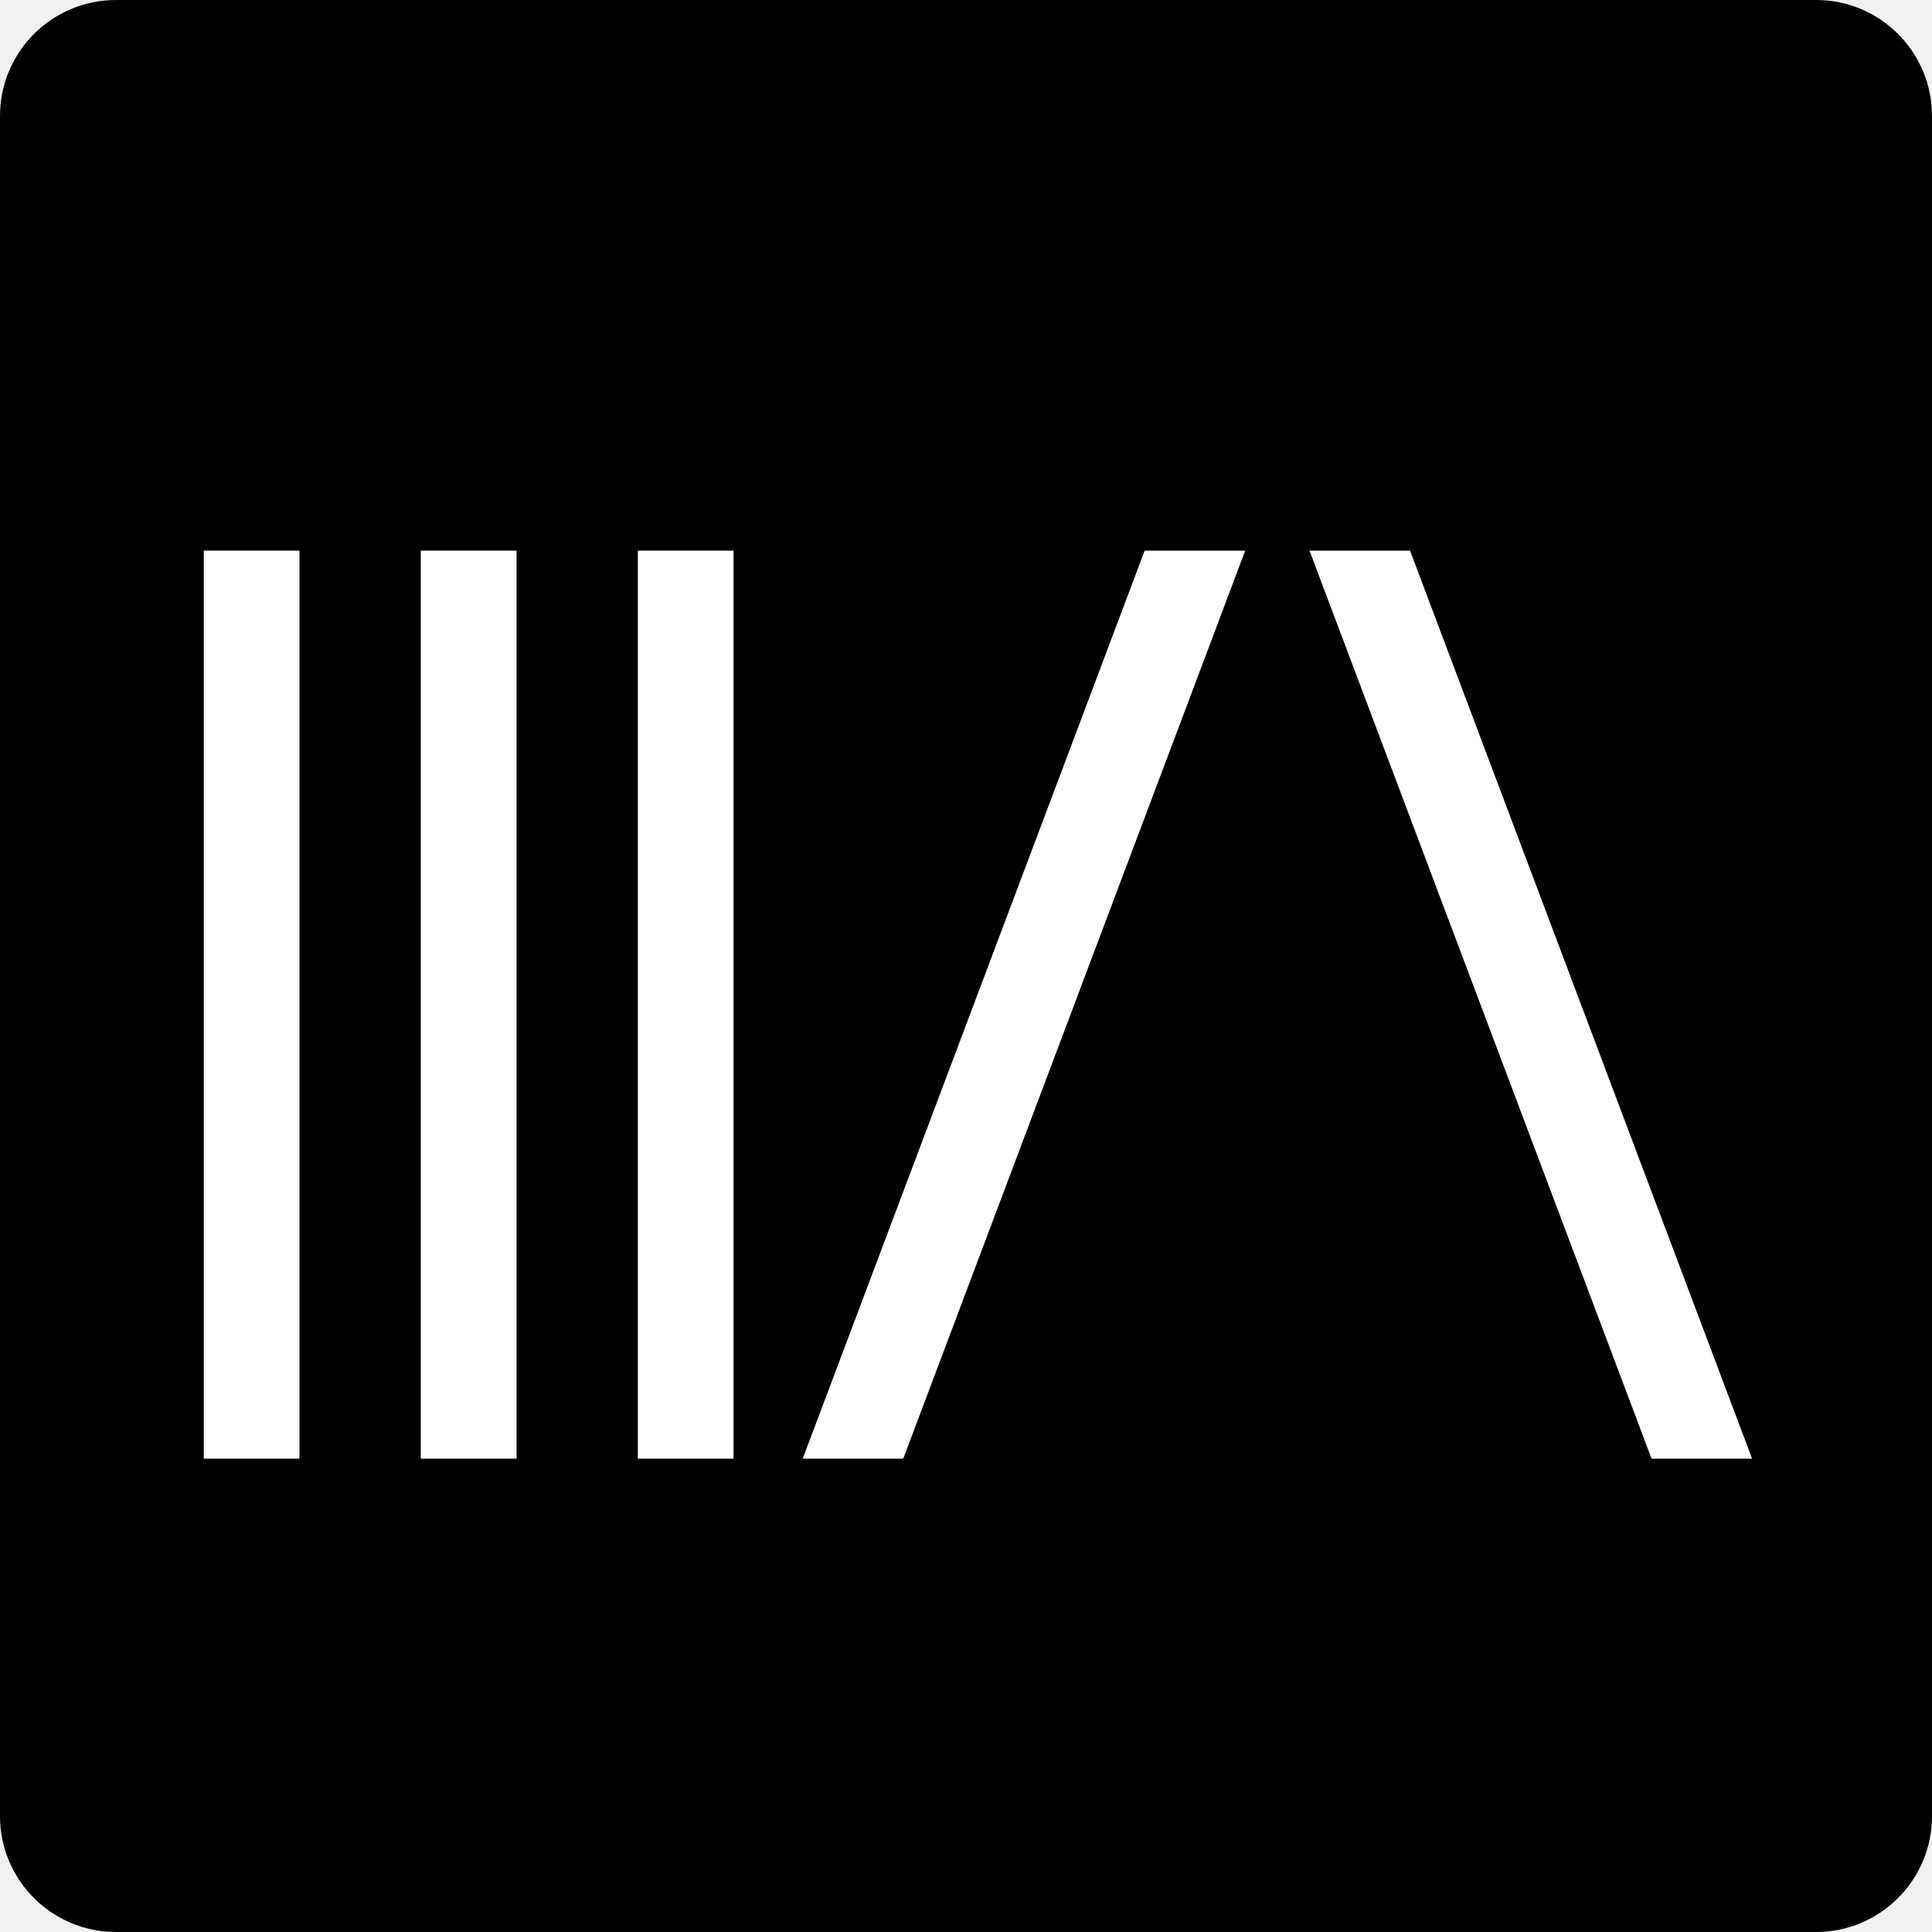
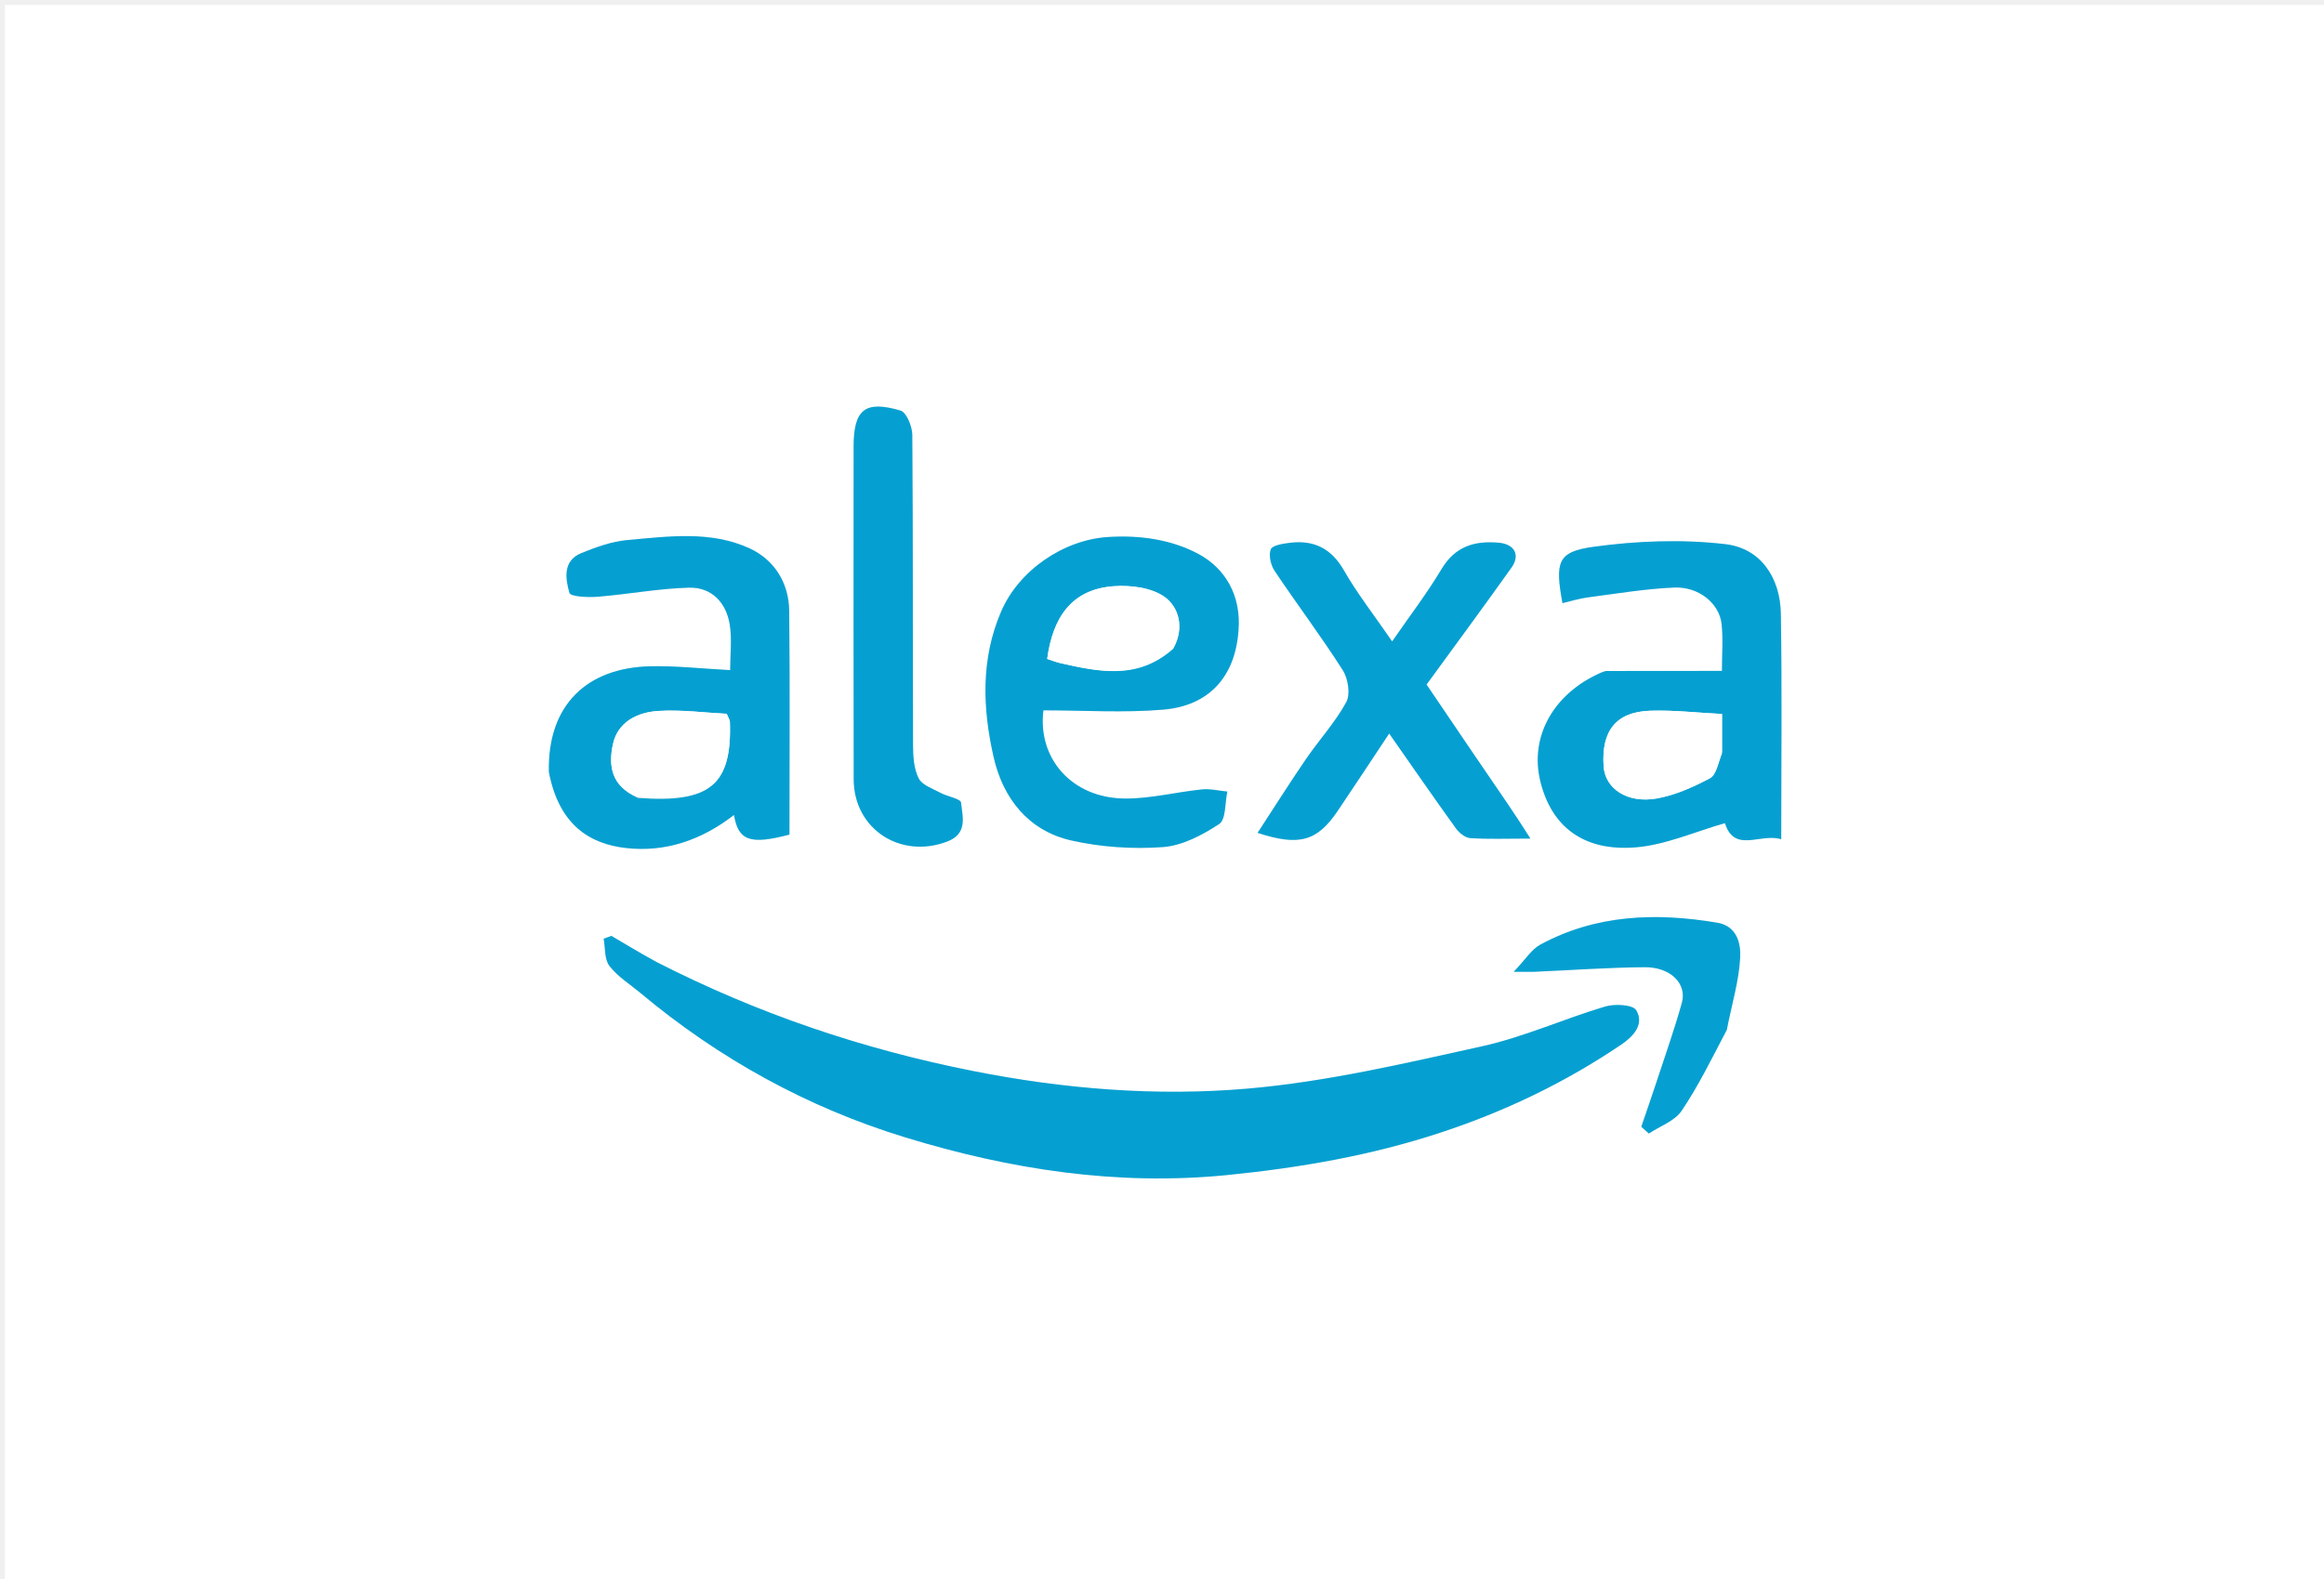
- <svg xmlns="http://www.w3.org/2000/svg" viewBox="0 0 25 25" version="1.1">
-   <g id="surface1">
-     <path style=" stroke:none;fill-rule:nonzero;fill:rgb(0%,0%,0%);fill-opacity:1;" d="M 1.5 0 L 23.5 0 C 24.328 0 25 0.672 25 1.5 L 25 23.5 C 25 24.328 24.328 25 23.5 25 L 1.5 25 C 0.672 25 0 24.328 0 23.5 L 0 1.5 C 0 0.672 0.672 0 1.5 0 Z M 1.5 0 " />
-     <path style=" stroke:none;fill-rule:nonzero;fill:rgb(100%,100%,100%);fill-opacity:1;" d="M 10.387 18.875 L 14.812 7.125 L 16.113 7.125 L 11.688 18.875 Z M 10.387 18.875 " />
-     <path style=" stroke:none;fill-rule:nonzero;fill:rgb(100%,100%,100%);fill-opacity:1;" d="M 21.371 18.875 L 16.945 7.125 L 18.246 7.125 L 22.672 18.875 Z M 21.371 18.875 " />
-     <path style=" stroke:none;fill-rule:nonzero;fill:rgb(100%,100%,100%);fill-opacity:1;" d="M 2.637 18.875 L 2.637 7.125 L 3.875 7.125 L 3.875 18.875 Z M 2.637 18.875 " />
-     <path style=" stroke:none;fill-rule:nonzero;fill:rgb(100%,100%,100%);fill-opacity:1;" d="M 5.445 18.875 L 5.445 7.125 L 6.684 7.125 L 6.684 18.875 Z M 5.445 18.875 " />
-     <path style=" stroke:none;fill-rule:nonzero;fill:rgb(100%,100%,100%);fill-opacity:1;" d="M 8.254 18.875 L 8.254 7.125 L 9.492 7.125 L 9.492 18.875 Z M 8.254 18.875 " />
-   </g>
+ <svg xmlns="http://www.w3.org/2000/svg" version="1.1" id="Layer_1" x="0px" y="0px" width="100%" viewBox="0 0 471 320" enable-background="new 0 0 471 320" xml:space="preserve">
+   <path fill="#FFFFFF" opacity="1" stroke="none" d=" M252,321  C168,321 84.5,321 1,321  C1,214.333 1,107.667 1,1  C158,1 315,1 472,1  C472,107.667 472,214.333 472,321  C398.833,321 325.667,321 252,321 M132.674,194.936  C129.751,193.196 126.827,191.456 123.904,189.716  C123.382,189.91 122.861,190.104 122.34,190.298  C122.687,192.168 122.475,194.468 123.508,195.81  C125.17,197.97 127.65,199.501 129.79,201.291  C145.735,214.63 163.722,224.533 183.479,230.574  C204.684,237.057 226.383,240.449 248.857,238.19  C263.558,236.712 277.87,234.229 291.89,229.621  C304.965,225.324 317.22,219.451 328.6,211.743  C331.053,210.082 333.297,207.635 331.611,204.794  C330.934,203.653 327.271,203.458 325.326,204.037  C316.938,206.537 308.848,210.226 300.345,212.106  C284.631,215.58 268.809,219.303 252.838,220.681  C234.308,222.28 215.672,220.767 197.237,217.117  C174.899,212.693 153.618,205.525 132.674,194.936 M325.009,136.042  C324.428,136.336 323.849,136.634 323.266,136.924  C314.419,141.327 310.074,149.712 312.167,158.344  C314.388,167.504 320.848,172.621 331.449,171.778  C337.577,171.291 343.529,168.583 349.588,166.867  C351.523,173.038 356.787,168.816 360.997,170.131  C360.997,154.373 361.169,139.395 360.923,124.425  C360.803,117.097 356.832,111.144 349.678,110.31  C340.866,109.282 331.693,109.632 322.88,110.855  C315.638,111.86 315.143,113.923 316.656,122.268  C318.377,121.868 320.057,121.329 321.778,121.105  C327.615,120.344 333.451,119.352 339.315,119.106  C344.313,118.897 348.474,122.345 348.916,126.513  C349.242,129.584 348.98,132.717 348.98,136.002  C340.85,136.002 333.347,136.002 325.009,136.042 M111.408,156.902  C113.308,167.283 119.563,171.093 126.897,171.914  C134.955,172.818 142.248,170.252 148.759,165.207  C149.616,170.461 152.079,171.277 159.999,169.187  C159.999,154.105 160.103,138.975 159.946,123.847  C159.886,118.159 156.924,113.481 151.952,111.178  C144.07,107.527 135.479,108.738 127.144,109.477  C123.99,109.756 120.834,110.903 117.86,112.103  C114.007,113.659 114.587,117.296 115.41,120.197  C115.627,120.957 119.167,121.131 121.132,120.972  C127.313,120.47 133.461,119.295 139.641,119.131  C144.187,119.01 147.151,122.114 147.883,126.543  C148.382,129.56 147.978,132.727 147.978,135.844  C142.104,135.541 136.851,134.926 131.618,135.069  C119.103,135.41 110.922,142.759 111.408,156.902 M251,127.428  C251.604,120.638 248.226,115.188 242.946,112.331  C237.529,109.401 231.094,108.433 224.502,108.865  C215.532,109.452 206.489,115.593 202.885,123.997  C198.725,133.696 199.156,143.633 201.362,153.423  C203.237,161.745 208.353,168.391 217.072,170.369  C223.081,171.732 229.502,172.162 235.647,171.724  C239.596,171.443 243.683,169.288 247.09,167.038  C248.482,166.118 248.242,162.727 248.745,160.46  C247.021,160.298 245.269,159.855 243.579,160.028  C238.391,160.558 233.225,161.903 228.055,161.879  C217.173,161.83 210.236,153.667 211.47,143.998  C219.644,143.998 227.759,144.538 235.77,143.856  C245.078,143.064 250.339,137.134 251,127.428 M305.511,162.989  C300.051,154.921 294.59,146.853 289.12,138.771  C294.844,130.909 300.649,123.044 306.32,115.084  C308.159,112.503 306.953,110.299 303.732,110.015  C298.875,109.586 294.912,110.736 292.157,115.355  C289.227,120.265 285.723,124.833 282.143,130.025  C278.369,124.533 275.031,120.283 272.38,115.641  C269.811,111.143 266.249,109.429 261.365,110.04  C259.995,110.212 257.854,110.547 257.541,111.369  C257.083,112.572 257.541,114.558 258.325,115.73  C262.851,122.49 267.761,128.998 272.131,135.852  C273.213,137.548 273.722,140.729 272.849,142.331  C270.608,146.445 267.342,149.987 264.672,153.886  C261.344,158.746 258.202,163.734 254.869,168.836  C263.339,171.61 266.977,170.515 271.13,164.355  C274.548,159.285 277.905,154.174 281.542,148.702  C286.227,155.397 290.568,161.689 295.037,167.89  C295.701,168.812 296.928,169.827 297.956,169.898  C301.543,170.143 305.157,169.992 310.17,169.992  C308.376,167.193 307.203,165.364 305.511,162.989 M173,95.528  C173,116.349 172.964,137.169 173.016,157.99  C173.04,168.052 182.473,174.197 191.951,170.602  C196.173,169.002 195.071,165.575 194.772,162.697  C194.691,161.914 192.021,161.487 190.627,160.733  C189.044,159.875 186.896,159.173 186.192,157.793  C185.212,155.87 185.053,153.38 185.045,151.132  C184.969,130.145 185.057,109.157 184.894,88.171  C184.881,86.454 183.716,83.586 182.504,83.229  C175.279,81.098 173.001,83.037 173,90.541  C173,91.874 173,93.206 173,95.528 M350.009,208.358  C350.966,203.602 352.443,198.872 352.681,194.08  C352.816,191.341 352.089,187.726 348.019,187.044  C335.63,184.966 323.514,185.359 312.19,191.48  C310.393,192.451 309.175,194.496 306.775,197  C309.375,197 310.2,197.031 311.023,196.995  C318.449,196.67 325.873,196.131 333.301,196.07  C338.566,196.027 341.95,199.402 340.854,203.316  C339.283,208.926 337.326,214.428 335.507,219.968  C334.58,222.792 333.595,225.598 332.636,228.412  C333.148,228.87 333.66,229.328 334.171,229.786  C336.428,228.286 339.397,227.268 340.8,225.191  C344.233,220.111 346.941,214.542 350.009,208.358 z" />
+   <path fill="#05A0D1" opacity="1" stroke="none" d=" M133.045,195.006  C153.618,205.525 174.899,212.693 197.237,217.117  C215.672,220.767 234.308,222.28 252.838,220.681  C268.809,219.303 284.631,215.58 300.345,212.106  C308.848,210.226 316.938,206.537 325.326,204.037  C327.271,203.458 330.934,203.653 331.611,204.794  C333.297,207.635 331.053,210.082 328.6,211.743  C317.22,219.451 304.965,225.324 291.89,229.621  C277.87,234.229 263.558,236.712 248.857,238.19  C226.383,240.449 204.684,237.057 183.479,230.574  C163.722,224.533 145.735,214.63 129.79,201.291  C127.65,199.501 125.17,197.97 123.508,195.81  C122.475,194.468 122.687,192.168 122.34,190.298  C122.861,190.104 123.382,189.91 123.904,189.716  C126.827,191.456 129.751,193.196 133.045,195.006 z" />
+   <path fill="#05A0D1" opacity="1" stroke="none" d=" M325.426,136.022  C333.347,136.002 340.85,136.002 348.98,136.002  C348.98,132.717 349.242,129.584 348.916,126.513  C348.474,122.345 344.313,118.897 339.315,119.106  C333.451,119.352 327.615,120.344 321.778,121.105  C320.057,121.329 318.377,121.868 316.656,122.268  C315.143,113.923 315.638,111.86 322.88,110.855  C331.693,109.632 340.866,109.282 349.678,110.31  C356.832,111.144 360.803,117.097 360.923,124.425  C361.169,139.395 360.997,154.373 360.997,170.131  C356.787,168.816 351.523,173.038 349.588,166.867  C343.529,168.583 337.577,171.291 331.449,171.778  C320.848,172.621 314.388,167.504 312.167,158.344  C310.074,149.712 314.419,141.327 323.266,136.924  C323.849,136.634 324.428,136.336 325.426,136.022 M349,152.288  C349,149.99 349,147.693 349,144.737  C343.874,144.478 339.143,143.918 334.436,144.079  C327.512,144.315 324.51,148.156 325.001,155.355  C325.309,159.859 329.759,162.917 335.767,161.864  C339.504,161.209 343.166,159.555 346.55,157.761  C347.82,157.088 348.209,154.754 349,152.288 z" />
+   <path fill="#05A0D1" opacity="1" stroke="none" d=" M111.235,156.512  C110.922,142.759 119.103,135.41 131.618,135.069  C136.851,134.926 142.104,135.541 147.978,135.844  C147.978,132.727 148.382,129.56 147.883,126.543  C147.151,122.114 144.187,119.01 139.641,119.131  C133.461,119.295 127.313,120.47 121.132,120.972  C119.167,121.131 115.627,120.957 115.41,120.197  C114.587,117.296 114.007,113.659 117.86,112.103  C120.834,110.903 123.99,109.756 127.144,109.477  C135.479,108.738 144.07,107.527 151.952,111.178  C156.924,113.481 159.886,118.159 159.946,123.847  C160.103,138.975 159.999,154.105 159.999,169.187  C152.079,171.277 149.616,170.461 148.759,165.207  C142.248,170.252 134.955,172.818 126.897,171.914  C119.563,171.093 113.308,167.283 111.235,156.512 M129.304,161.759  C143.886,162.865 148.371,159.143 147.923,146.288  C147.912,145.985 147.692,145.689 147.287,144.702  C142.868,144.479 138.121,143.834 133.432,144.123  C129.211,144.383 125.185,146.314 124.211,150.902  C123.333,155.04 123.752,159.275 129.304,161.759 z" />
+   <path fill="#05A0D1" opacity="1" stroke="none" d=" M251,127.868  C250.339,137.134 245.078,143.064 235.77,143.856  C227.759,144.538 219.644,143.998 211.47,143.998  C210.236,153.667 217.173,161.83 228.055,161.879  C233.225,161.903 238.391,160.558 243.579,160.028  C245.269,159.855 247.021,160.298 248.745,160.46  C248.242,162.727 248.482,166.118 247.09,167.038  C243.683,169.288 239.596,171.443 235.647,171.724  C229.502,172.162 223.081,171.732 217.072,170.369  C208.353,168.391 203.237,161.745 201.362,153.423  C199.156,143.633 198.725,133.696 202.885,123.997  C206.489,115.593 215.532,109.452 224.502,108.865  C231.094,108.433 237.529,109.401 242.946,112.331  C248.226,115.188 251.604,120.638 251,127.868 M237.94,131.155  C240.048,127.25 238.942,123.111 236.044,121.021  C233.407,119.118 229.155,118.589 225.713,118.836  C216.975,119.461 213.317,125.455 212.235,133.571  C213.073,133.845 213.97,134.217 214.903,134.428  C222.762,136.2 230.622,137.898 237.94,131.155 z" />
+   <path fill="#05A0D1" opacity="1" stroke="none" d=" M305.771,163.261  C307.203,165.364 308.376,167.193 310.17,169.992  C305.157,169.992 301.543,170.143 297.956,169.898  C296.928,169.827 295.701,168.812 295.037,167.89  C290.568,161.689 286.227,155.397 281.542,148.702  C277.905,154.174 274.548,159.285 271.13,164.355  C266.977,170.515 263.339,171.61 254.869,168.836  C258.202,163.734 261.344,158.746 264.672,153.886  C267.342,149.987 270.608,146.445 272.849,142.331  C273.722,140.729 273.213,137.548 272.131,135.852  C267.761,128.998 262.851,122.49 258.325,115.73  C257.541,114.558 257.083,112.572 257.541,111.369  C257.854,110.547 259.995,110.212 261.365,110.04  C266.249,109.429 269.811,111.143 272.38,115.641  C275.031,120.283 278.369,124.533 282.143,130.025  C285.723,124.833 289.227,120.265 292.157,115.355  C294.912,110.736 298.875,109.586 303.732,110.015  C306.953,110.299 308.159,112.503 306.32,115.084  C300.649,123.044 294.844,130.909 289.12,138.771  C294.59,146.853 300.051,154.921 305.771,163.261 z" />
+   <path fill="#05A0D1" opacity="1" stroke="none" d=" M173,95.033  C173,93.206 173,91.874 173,90.541  C173.001,83.037 175.279,81.098 182.504,83.229  C183.716,83.586 184.881,86.454 184.894,88.171  C185.057,109.157 184.969,130.145 185.045,151.132  C185.053,153.38 185.212,155.87 186.192,157.793  C186.896,159.173 189.044,159.875 190.627,160.733  C192.021,161.487 194.691,161.914 194.772,162.697  C195.071,165.575 196.173,169.002 191.951,170.602  C182.473,174.197 173.04,168.052 173.016,157.99  C172.964,137.169 173,116.349 173,95.033 z" />
+   <path fill="#05A0D1" opacity="1" stroke="none" d=" M349.975,208.764  C346.941,214.542 344.233,220.111 340.8,225.191  C339.397,227.268 336.428,228.286 334.171,229.786  C333.66,229.328 333.148,228.87 332.636,228.412  C333.595,225.598 334.58,222.792 335.507,219.968  C337.326,214.428 339.283,208.926 340.854,203.316  C341.95,199.402 338.566,196.027 333.301,196.07  C325.873,196.131 318.449,196.67 311.023,196.995  C310.2,197.031 309.375,197 306.775,197  C309.175,194.496 310.393,192.451 312.19,191.48  C323.514,185.359 335.63,184.966 348.019,187.044  C352.089,187.726 352.816,191.341 352.681,194.08  C352.443,198.872 350.966,203.602 349.975,208.764 z" />
+   <path fill="#FFFFFF" opacity="1" stroke="none" d=" M349,152.732  C348.209,154.754 347.82,157.088 346.55,157.761  C343.166,159.555 339.504,161.209 335.767,161.864  C329.759,162.917 325.309,159.859 325.001,155.355  C324.51,148.156 327.512,144.315 334.436,144.079  C339.143,143.918 343.874,144.478 349,144.737  C349,147.693 349,149.99 349,152.732 z" />
+   <path fill="#FFFFFF" opacity="1" stroke="none" d=" M128.994,161.482  C123.752,159.275 123.333,155.04 124.211,150.902  C125.185,146.314 129.211,144.383 133.432,144.123  C138.121,143.834 142.868,144.479 147.287,144.702  C147.692,145.689 147.912,145.985 147.923,146.288  C148.371,159.143 143.886,162.865 128.994,161.482 z" />
+   <path fill="#FFFFFF" opacity="1" stroke="none" d=" M237.773,131.514  C230.622,137.898 222.762,136.2 214.903,134.428  C213.97,134.217 213.073,133.845 212.235,133.571  C213.317,125.455 216.975,119.461 225.713,118.836  C229.155,118.589 233.407,119.118 236.044,121.021  C238.942,123.111 240.048,127.25 237.773,131.514 z" />
</svg>
